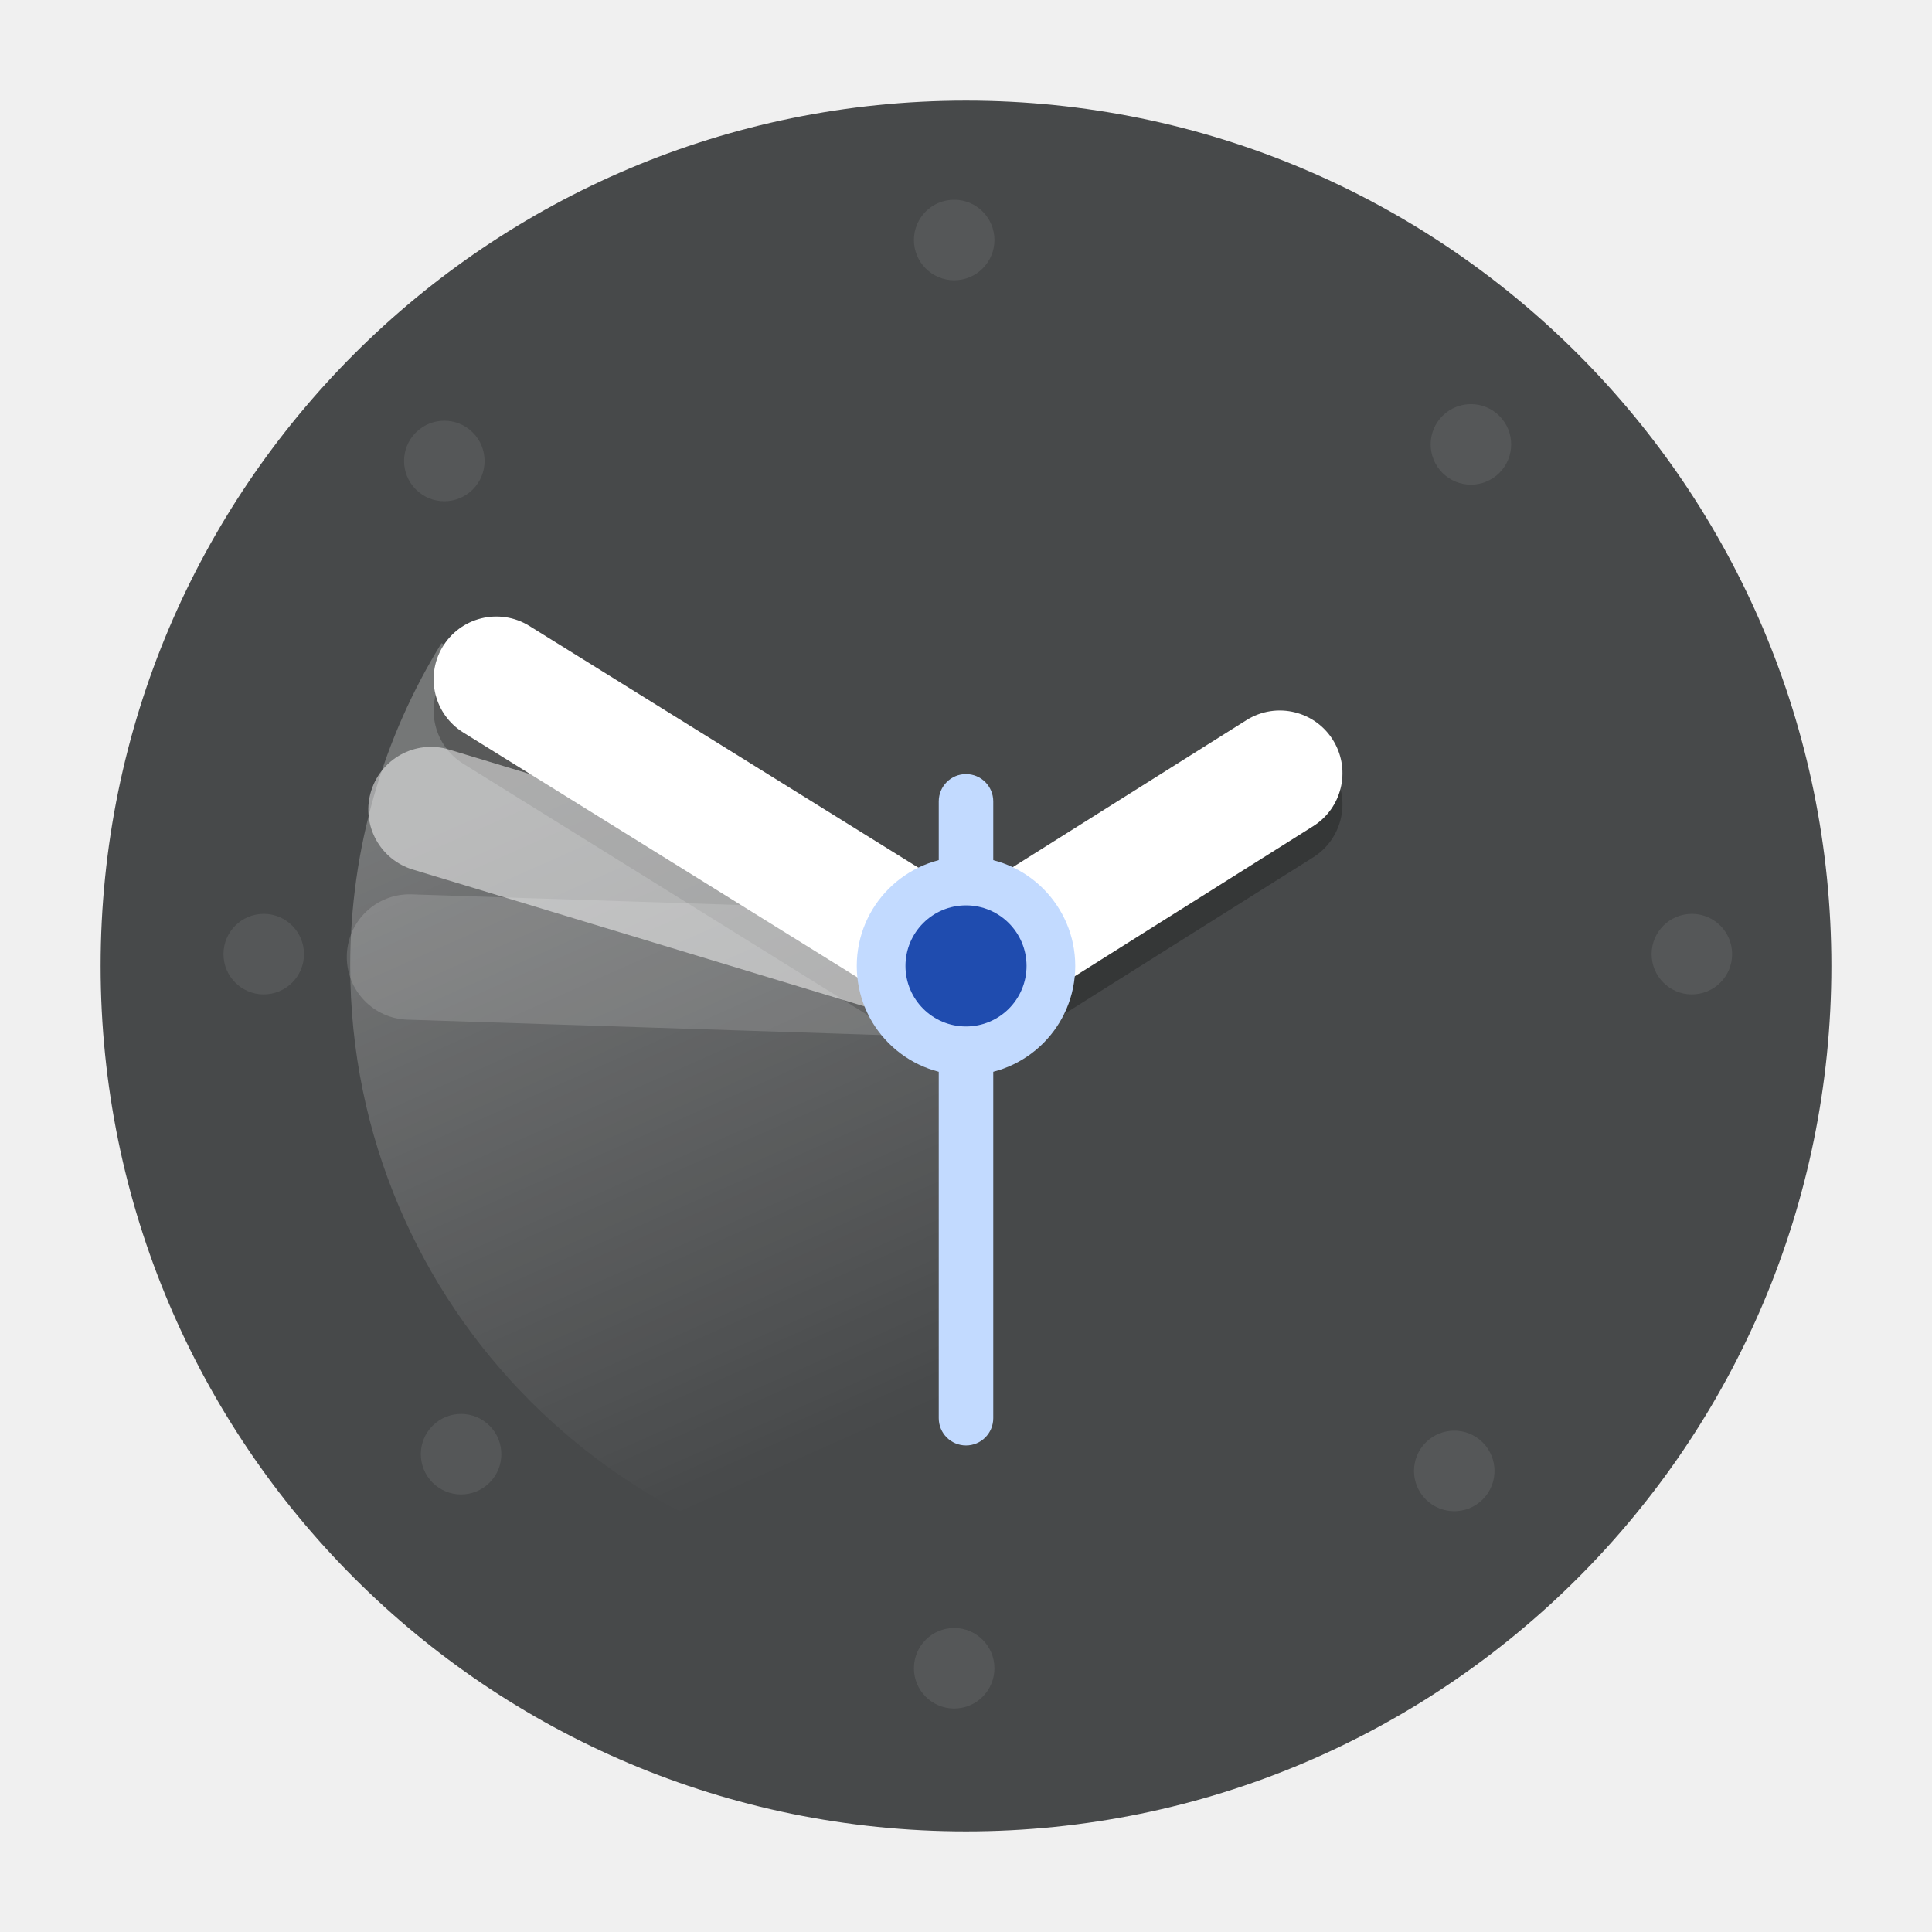
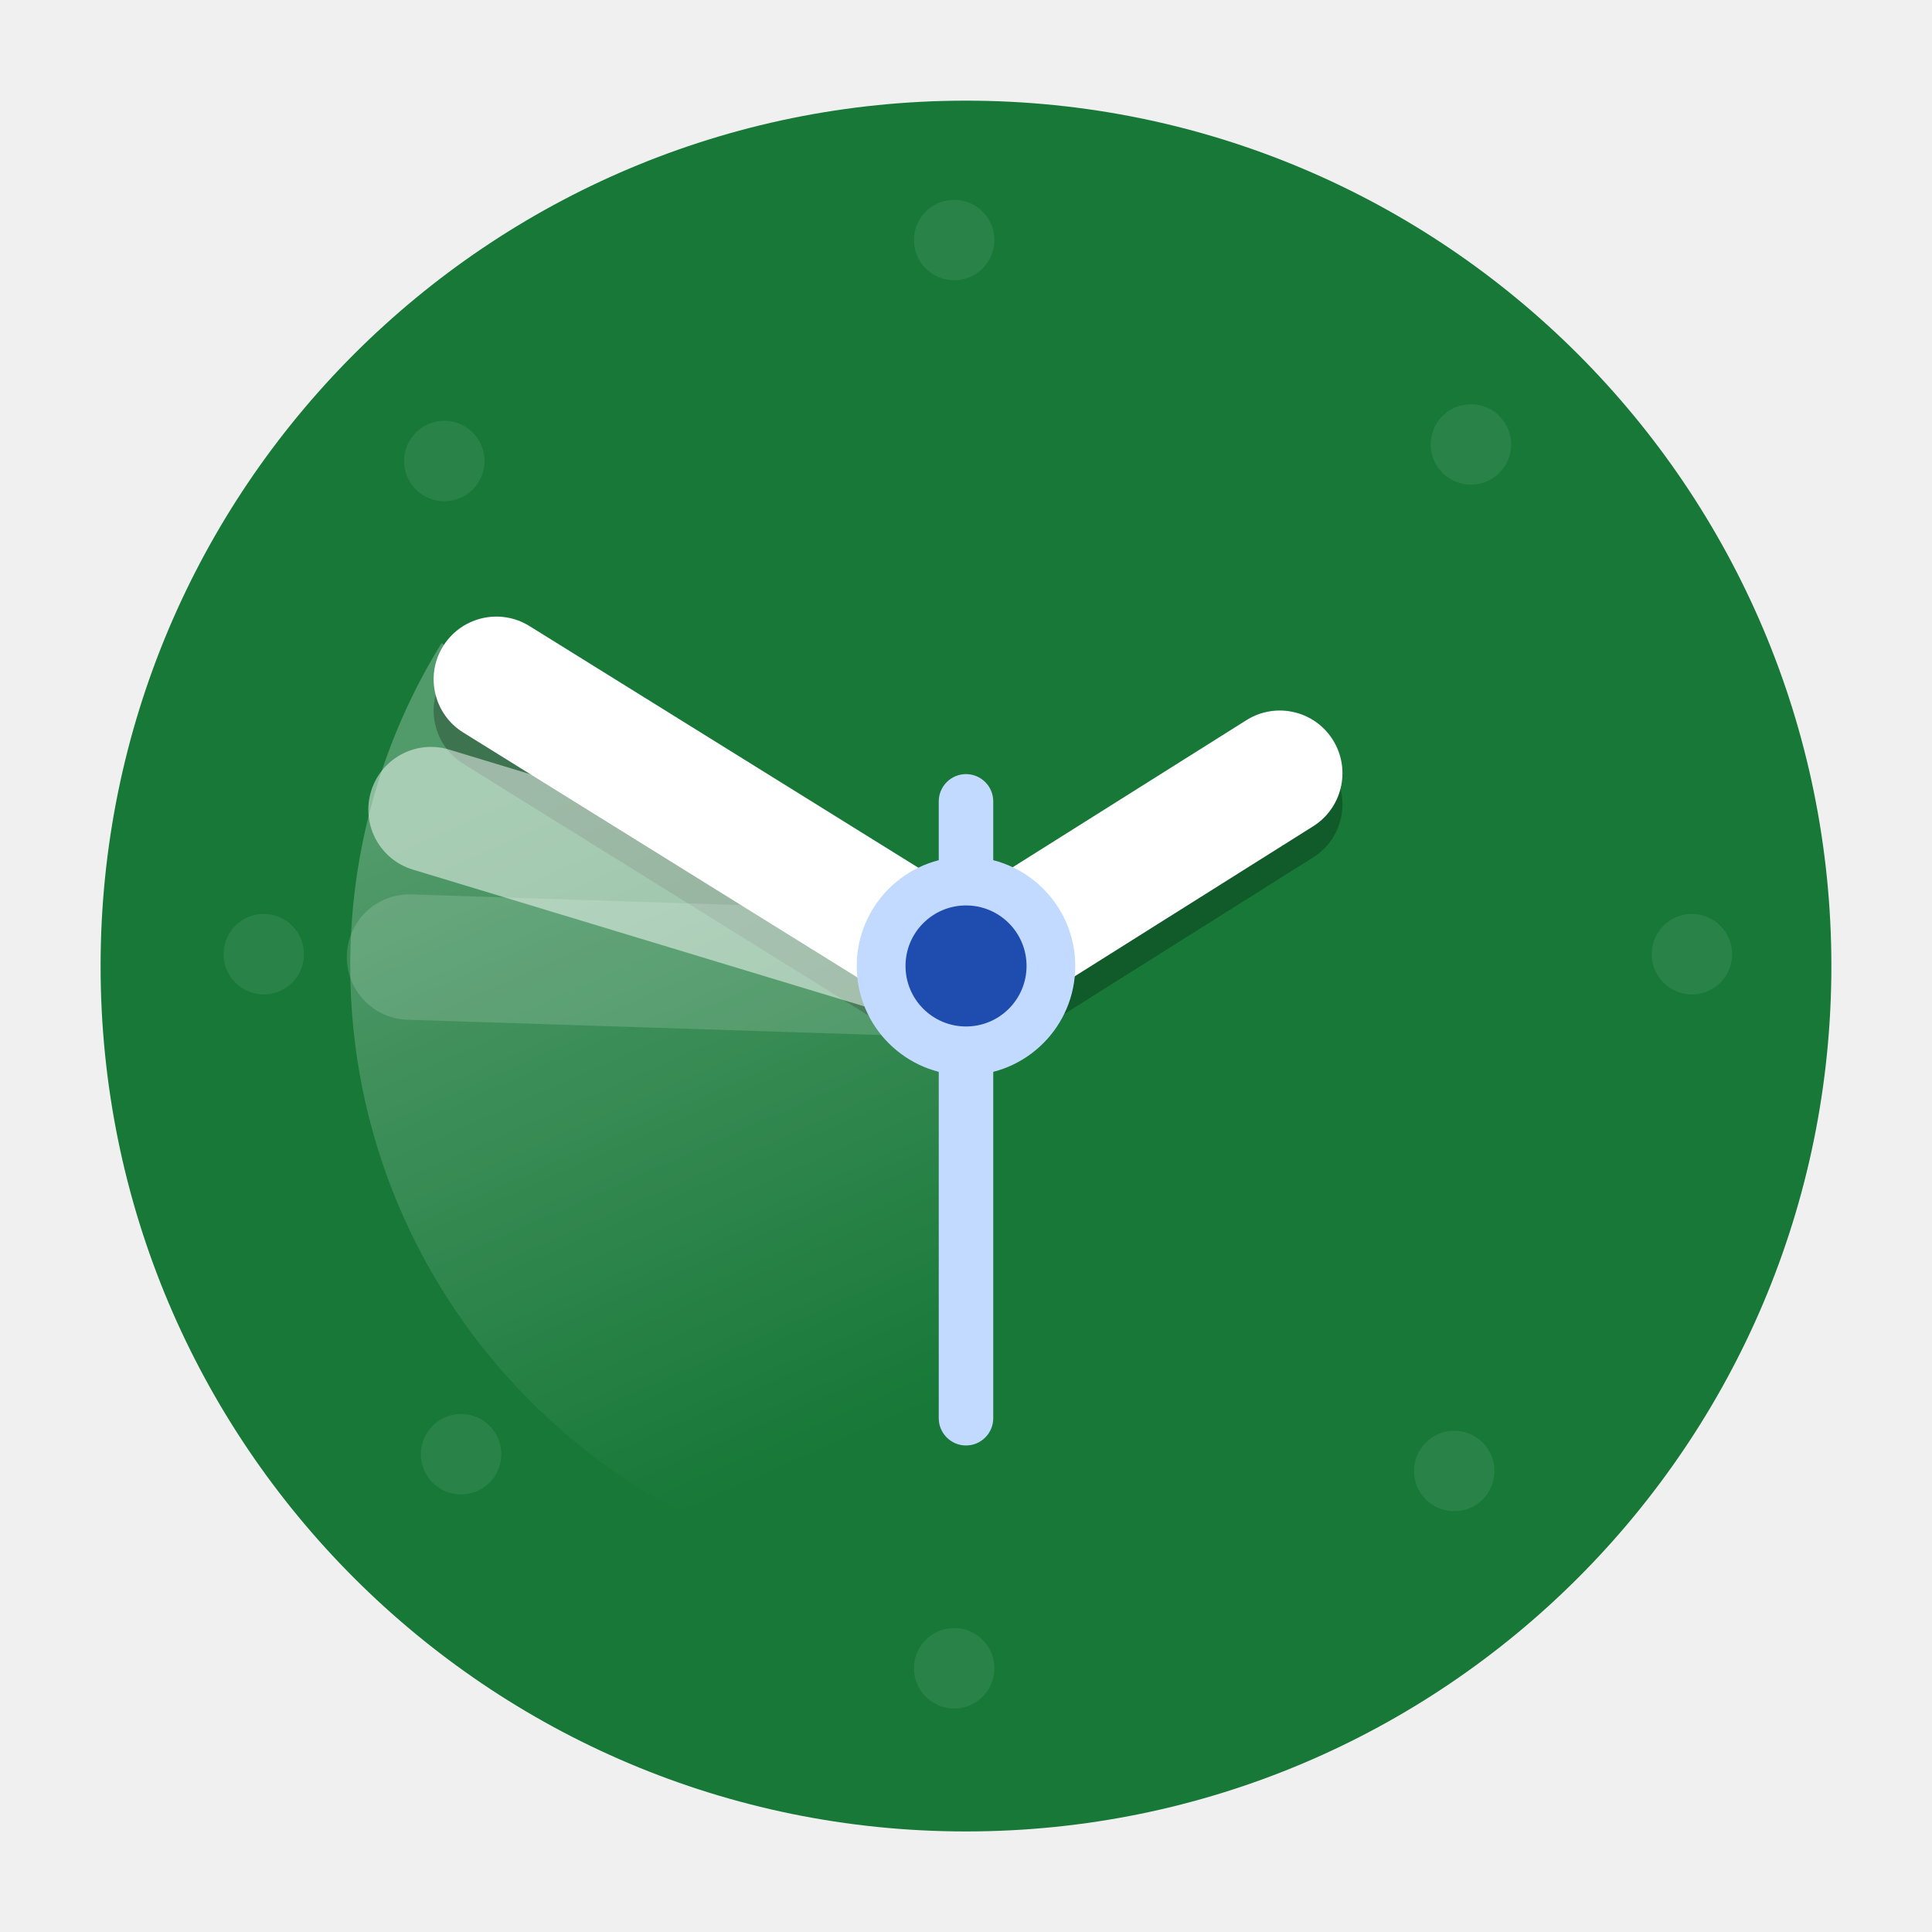
- <svg xmlns="http://www.w3.org/2000/svg" width="48" height="48" viewBox="0 0 48 48" fill="none">
-   <circle cx="21.5" cy="21.5" r="21.5" transform="matrix(-1 0 0 1 45.5 2.5)" fill="#47494A" />
-   <path opacity="0.25" d="M24 39.299C15.55 39.299 8.701 32.449 8.701 23.999C8.701 21.058 9.531 18.311 10.969 15.979L24 23.999V39.299Z" fill="url(#paint0_linear_8182_45833)" />
-   <path opacity="0.25" d="M13.153 16.329C12.406 15.865 11.422 16.112 10.982 16.874C10.562 17.602 10.795 18.532 11.509 18.975L23.214 26.249C23.962 26.713 24.945 26.466 25.385 25.704C25.805 24.977 25.572 24.047 24.858 23.603L13.153 16.329Z" fill="black" />
-   <path opacity="0.5" d="M11.16 18.623C10.318 18.368 9.432 18.86 9.204 19.71C8.986 20.522 9.452 21.36 10.257 21.604L23.445 25.6C24.287 25.855 25.173 25.362 25.401 24.512C25.619 23.701 25.153 22.863 24.349 22.619L11.16 18.623Z" fill="white" />
-   <path opacity="0.15" d="M10.224 22.22C9.344 22.192 8.616 22.897 8.616 23.777C8.616 24.617 9.283 25.306 10.123 25.333L23.896 25.78C24.776 25.808 25.504 25.103 25.504 24.223C25.504 23.383 24.837 22.694 23.997 22.667L10.224 22.22Z" fill="white" />
-   <path opacity="0.25" d="M32.625 21.301C33.334 20.855 33.563 19.929 33.144 19.204C32.703 18.44 31.714 18.195 30.967 18.665L23.13 23.596C22.422 24.042 22.192 24.968 22.611 25.693C23.052 26.458 24.041 26.702 24.788 26.232L32.625 21.301Z" fill="black" />
-   <path d="M13.153 15.552C12.406 15.088 11.422 15.334 10.982 16.096C10.562 16.824 10.795 17.754 11.509 18.198L23.214 25.471C23.962 25.936 24.945 25.689 25.385 24.927C25.805 24.199 25.572 23.269 24.858 22.826L13.153 15.552Z" fill="white" />
-   <path d="M32.625 20.527C33.334 20.082 33.563 19.156 33.144 18.431C32.703 17.666 31.714 17.421 30.967 17.892L23.13 22.823C22.422 23.269 22.192 24.195 22.611 24.919C23.052 25.684 24.041 25.929 24.788 25.459L32.625 20.527Z" fill="white" />
-   <circle cx="2.714" cy="2.714" r="2.714" transform="matrix(-1 0 0 1 26.7141 21.2852)" fill="#C2DAFF" />
-   <path d="M24.677 19.909C24.677 19.535 24.374 19.232 24 19.232C23.626 19.232 23.323 19.535 23.323 19.909V35.235C23.323 35.609 23.626 35.912 24 35.912C24.374 35.912 24.677 35.609 24.677 35.235V19.909Z" fill="#C2DAFF" />
-   <circle cx="1.504" cy="1.504" r="1.504" transform="matrix(-1 0 0 1 25.5042 22.4941)" fill="#1F4CAF" />
-   <circle cx="1" cy="1" r="1" transform="matrix(-1 0 0 1 43.0342 22.7051)" fill="white" fill-opacity="0.08" />
-   <circle cx="1" cy="1" r="1" transform="matrix(-1 0 0 1 7.55249 22.7051)" fill="white" fill-opacity="0.08" />
-   <circle cx="1" cy="1" r="1" transform="matrix(4.37114e-08 1 1 -4.37114e-08 22.7063 4.96289)" fill="white" fill-opacity="0.08" />
-   <circle cx="1" cy="1" r="1" transform="matrix(4.37114e-08 1 1 -4.37114e-08 22.7063 40.4473)" fill="white" fill-opacity="0.08" />
-   <circle cx="1" cy="1" r="1" transform="matrix(-0.707107 0.707107 0.707107 0.707107 36.5444 9.62695)" fill="white" fill-opacity="0.08" />
-   <circle cx="1" cy="1" r="1" transform="matrix(-0.707107 0.707107 0.707107 0.707107 11.4556 34.7148)" fill="white" fill-opacity="0.08" />
-   <ellipse cx="1" cy="1" rx="1" ry="1" transform="matrix(0.707107 0.707107 0.707107 -0.707107 9.625 11.4531)" fill="white" fill-opacity="0.08" />
-   <ellipse cx="1" cy="1" rx="1" ry="1" transform="matrix(0.707107 0.707107 0.707107 -0.707107 34.7163 36.5449)" fill="white" fill-opacity="0.08" />
+ <svg xmlns="http://www.w3.org/2000/svg" width="40" height="40" viewBox="0 0 40 40" fill="none">
+   <circle cx="17.917" cy="17.917" r="17.917" transform="matrix(-1 0 0 1 37.9167 2.08398)" fill="#177838" />
+   <path opacity="0.25" d="M20 32.75C12.959 32.75 7.251 27.042 7.251 20C7.251 17.549 7.942 15.26 9.141 13.316L20 20V32.75Z" fill="url(#paint0_linear_8182_34281)" />
+   <path opacity="0.25" d="M10.961 13.608C10.338 13.221 9.519 13.426 9.152 14.061C8.802 14.668 8.996 15.443 9.591 15.813L19.345 21.874C19.968 22.261 20.788 22.055 21.154 21.42C21.504 20.814 21.31 20.039 20.715 19.669L10.961 13.608Z" fill="black" />
+   <path opacity="0.5" d="M9.3 15.52C8.598 15.307 7.86 15.717 7.67 16.426C7.489 17.102 7.877 17.801 8.547 18.004L19.538 21.334C20.24 21.547 20.978 21.136 21.168 20.428C21.349 19.751 20.961 19.053 20.291 18.85L9.3 15.52Z" fill="white" />
+   <path opacity="0.15" d="M8.52 18.518C7.787 18.494 7.18 19.082 7.18 19.815C7.18 20.516 7.736 21.09 8.436 21.112L19.914 21.484C20.647 21.508 21.254 20.921 21.254 20.187C21.254 19.487 20.698 18.913 19.998 18.89L8.52 18.518Z" fill="white" />
+   <path opacity="0.25" d="M27.188 17.751C27.778 17.38 27.969 16.608 27.62 16.004C27.253 15.367 26.429 15.163 25.806 15.555L19.275 19.664C18.685 20.036 18.494 20.807 18.842 21.411C19.21 22.049 20.034 22.253 20.657 21.861L27.188 17.751Z" fill="black" />
+   <path d="M10.961 12.961C10.338 12.575 9.519 12.78 9.152 13.415C8.802 14.021 8.996 14.796 9.591 15.166L19.345 21.227C19.968 21.614 20.788 21.409 21.154 20.774C21.504 20.167 21.31 19.392 20.715 19.023L10.961 12.961Z" fill="white" />
+   <path d="M27.188 17.107C27.778 16.735 27.969 15.964 27.62 15.36C27.253 14.722 26.429 14.518 25.806 14.91L19.275 19.02C18.685 19.391 18.494 20.163 18.842 20.767C19.21 21.404 20.034 21.608 20.657 21.216L27.188 17.107Z" fill="white" />
+   <circle cx="2.262" cy="2.262" r="2.262" transform="matrix(-1 0 0 1 22.262 17.7383)" fill="#C2DAFF" />
+   <path d="M20.564 16.591C20.564 16.28 20.311 16.027 20 16.027C19.689 16.027 19.436 16.28 19.436 16.591V29.363C19.436 29.674 19.689 29.927 20 29.927C20.311 29.927 20.564 29.674 20.564 29.363V16.591Z" fill="#C2DAFF" />
+   <circle cx="1.253" cy="1.253" r="1.253" transform="matrix(-1 0 0 1 21.2537 18.7461)" fill="#1F4CAF" />
+   <circle cx="0.833" cy="0.833" r="0.833" transform="matrix(-1 0 0 1 35.8621 18.9219)" fill="white" fill-opacity="0.08" />
+   <circle cx="0.833" cy="0.833" r="0.833" transform="matrix(-1 0 0 1 6.29395 18.9219)" fill="white" fill-opacity="0.08" />
+   <circle cx="0.833" cy="0.833" r="0.833" transform="matrix(4.37114e-08 1 1 -4.37114e-08 18.9221 4.13672)" fill="white" fill-opacity="0.08" />
+   <circle cx="0.833" cy="0.833" r="0.833" transform="matrix(4.37114e-08 1 1 -4.37114e-08 18.9221 33.707)" fill="white" fill-opacity="0.08" />
+   <circle cx="0.833" cy="0.833" r="0.833" transform="matrix(-0.707107 0.707107 0.707107 0.707107 30.4539 8.02344)" fill="white" fill-opacity="0.08" />
+   <circle cx="0.833" cy="0.833" r="0.833" transform="matrix(-0.707107 0.707107 0.707107 0.707107 9.54639 28.9297)" fill="white" fill-opacity="0.08" />
+   <ellipse cx="0.833" cy="0.833" rx="0.833" ry="0.833" transform="matrix(0.707107 0.707107 0.707107 -0.707107 8.021 9.54492)" fill="white" fill-opacity="0.08" />
+   <ellipse cx="0.833" cy="0.833" rx="0.833" ry="0.833" transform="matrix(0.707107 0.707107 0.707107 -0.707107 28.9304 30.4551)" fill="white" fill-opacity="0.08" />
  <defs>
-     <linearGradient id="paint0_linear_8182_45833" x1="15.239" y1="18.374" x2="22.664" y2="35.099" gradientUnits="userSpaceOnUse">
+     <linearGradient id="paint0_linear_8182_34281" x1="12.7" y1="15.312" x2="18.887" y2="29.25" gradientUnits="userSpaceOnUse">
      <stop stop-color="white" />
      <stop offset="1" stop-color="white" stop-opacity="0" />
    </linearGradient>
  </defs>
</svg>
